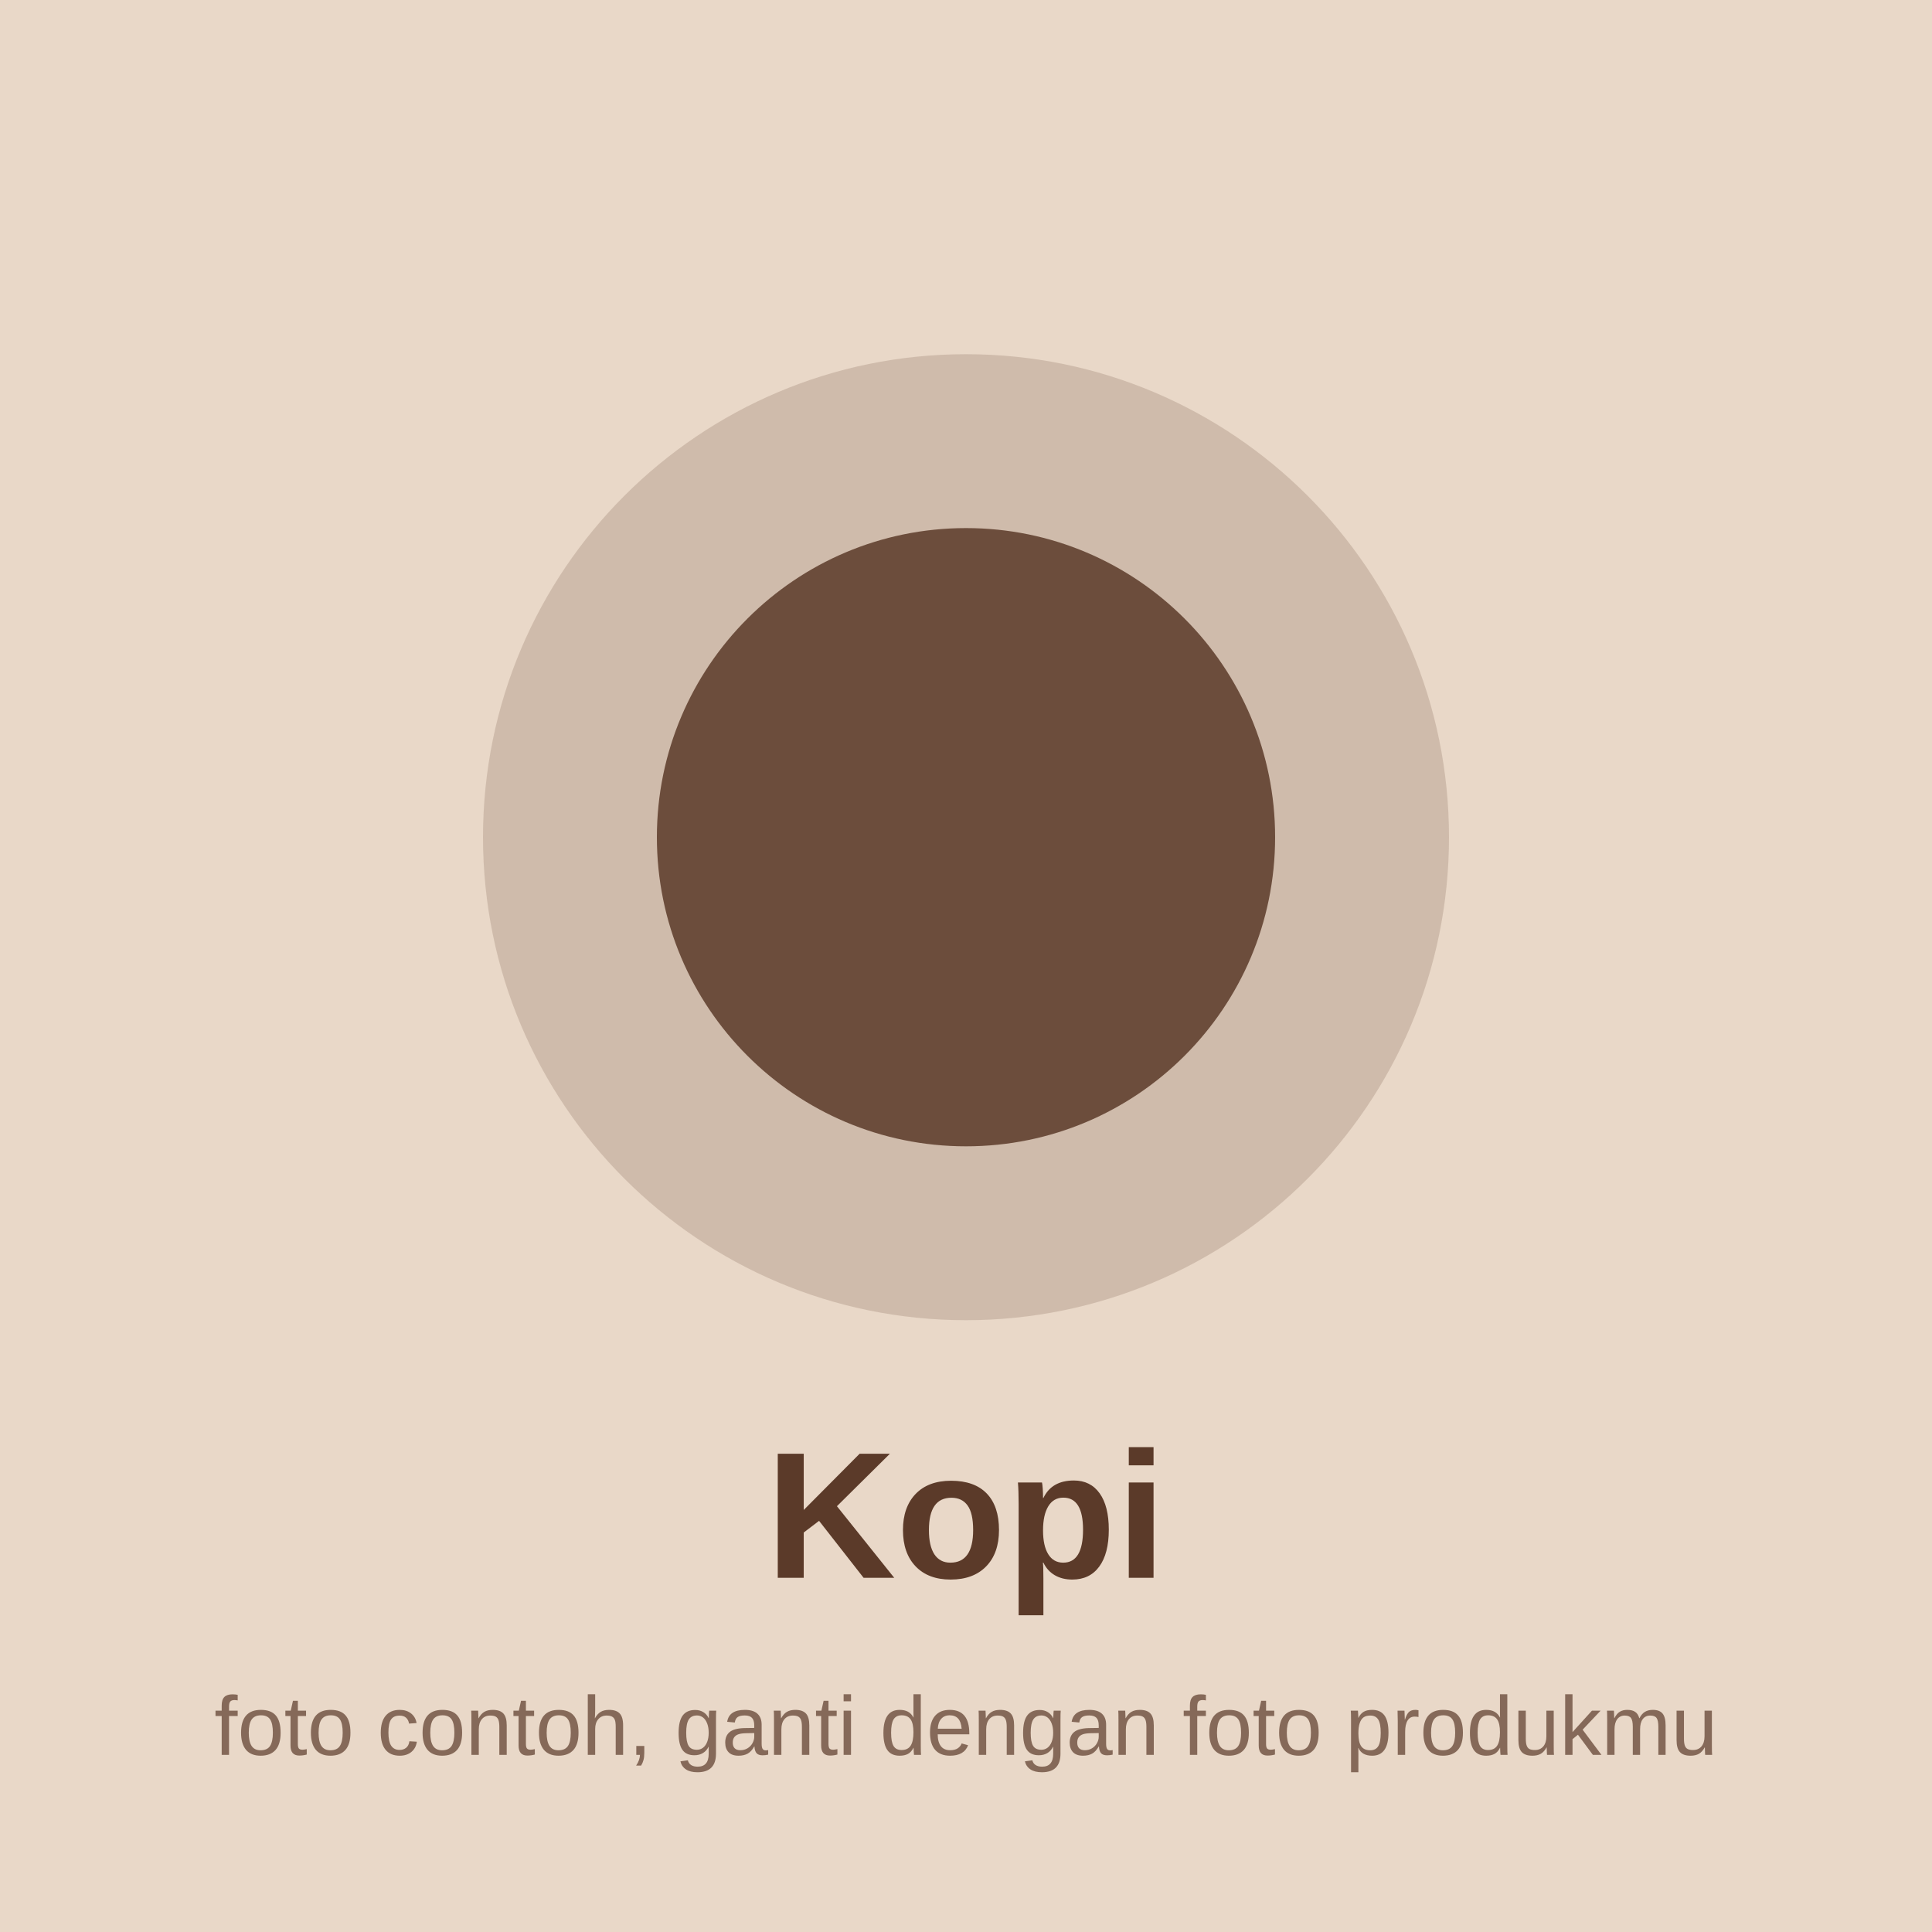
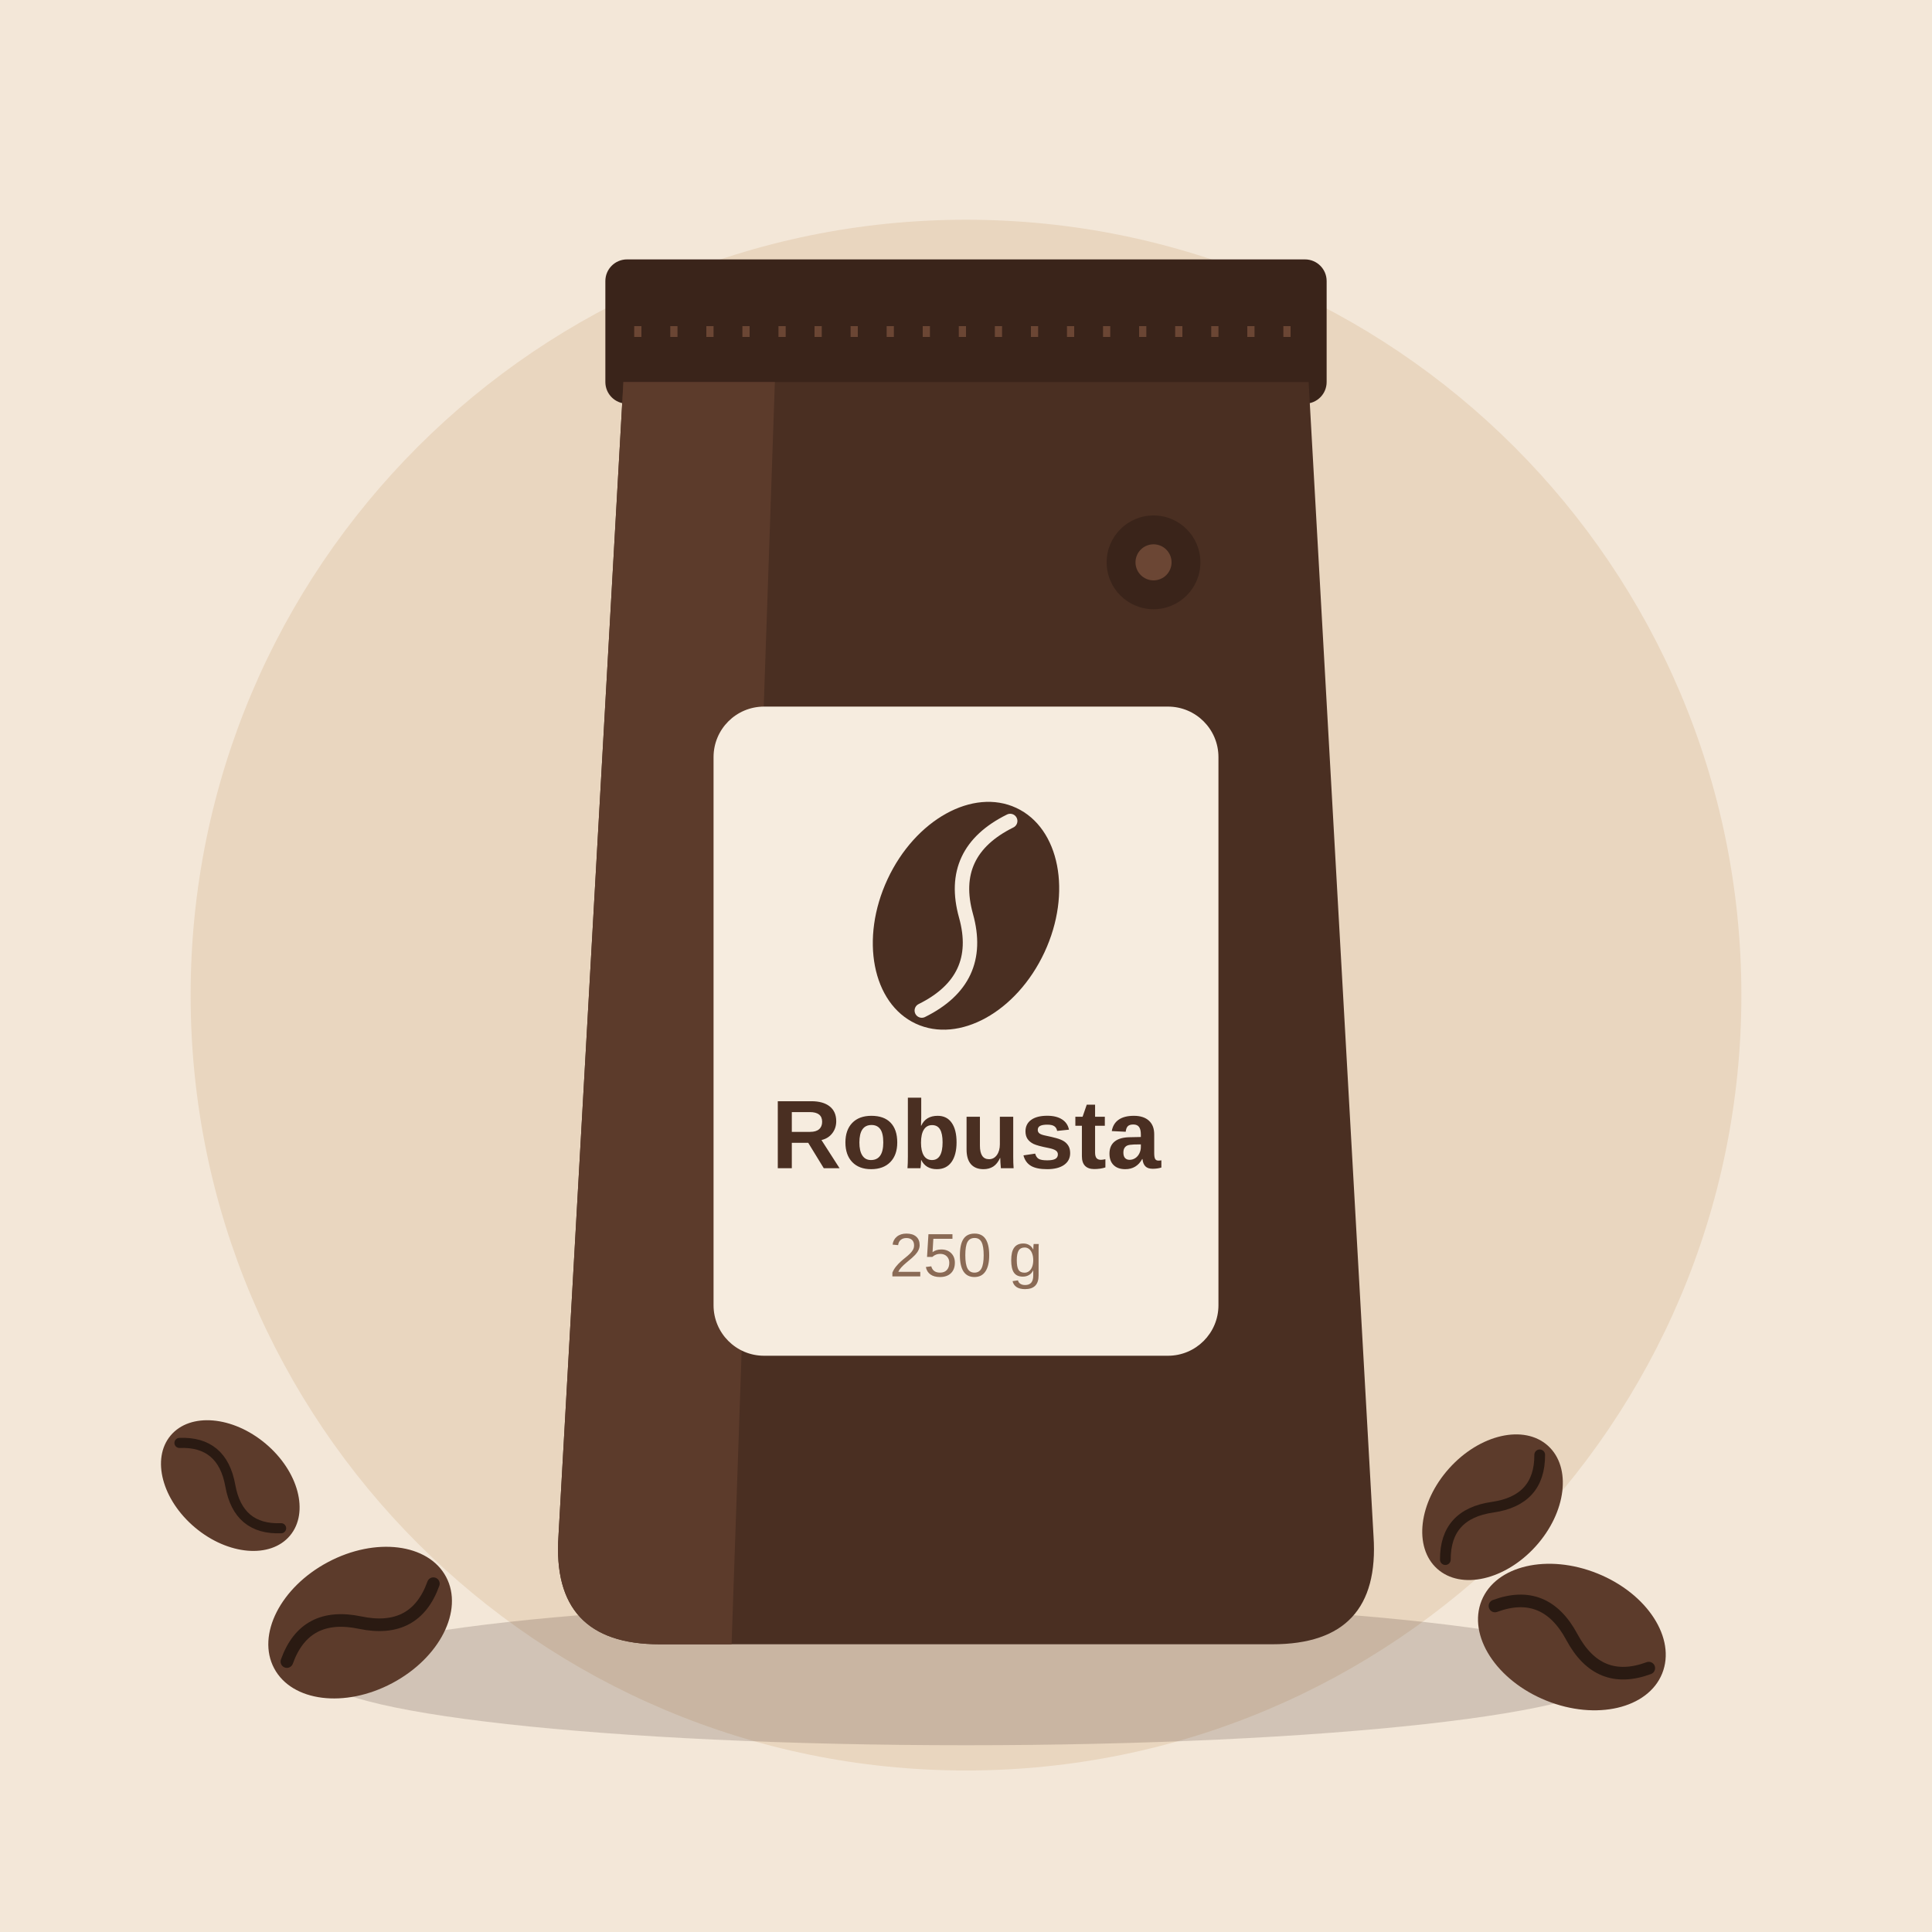
- <svg xmlns="http://www.w3.org/2000/svg" viewBox="0 0 600 600" role="img" aria-label="Foto contoh: Kopi">
-   <rect width="600" height="600" fill="#e9d8c8" />
-   <circle cx="300" cy="260" r="150" fill="#5b3a29" opacity="0.18" />
-   <circle cx="300" cy="260" r="96" fill="#5b3a29" opacity="0.85" />
-   <text x="300" y="490" text-anchor="middle" font-family="Plus Jakarta Sans, Arial, sans-serif" font-size="56" font-weight="700" fill="#5b3a29">Kopi</text>
-   <text x="300" y="545" text-anchor="middle" font-family="Plus Jakarta Sans, Arial, sans-serif" font-size="26" fill="#5b3a29" opacity="0.7">foto contoh, ganti dengan foto produkmu</text>
+ <svg xmlns="http://www.w3.org/2000/svg" width="600" height="600" viewBox="0 0 600 600" role="img" aria-label="Ilustrasi kopi bubuk robusta dalam kemasan">
+   <defs>
+     <g id="biji">
+       <ellipse rx="27" ry="19" fill="#5c3b2b" />
+       <path d="M-23 0q11-10 23 0t23 0" fill="none" stroke="#2a1a12" stroke-width="3.5" stroke-linecap="round" />
+     </g>
+   </defs>
+   <rect width="600" height="600" fill="#f3e7d8" />
+   <g transform="translate(300 318) scale(1.12) translate(-300 -318)">
+     <circle cx="300" cy="310" r="215" fill="#e9d6bf" />
+     <ellipse cx="300" cy="498" rx="180" ry="20" fill="#3a241a" opacity="0.18" />
+     <rect x="200" y="106" width="200" height="40" rx="6" fill="#3a241a" />
+     <line x1="208" y1="126" x2="392" y2="126" stroke="#6b4634" stroke-width="3" stroke-dasharray="2 8" />
+     <path d="M205 140h190l18 320q2 30-28 30H215q-30 0-28-30z" fill="#4a2f22" />
+     <path d="M205 140h42l-12 350h-20q-30 0-28-30z" fill="#5c3b2b" />
+     <circle cx="352" cy="190" r="13" fill="#3a241a" />
+     <circle cx="352" cy="190" r="5" fill="#6b4634" />
+     <rect x="230" y="230" width="140" height="180" rx="14" fill="#f6ecdf" />
+     <g transform="translate(300 288) rotate(25)">
+       <ellipse rx="24" ry="33" fill="#4a2f22" />
+       <path d="M0-29q-12 15 0 29t0 29" fill="none" stroke="#f6ecdf" stroke-width="4" stroke-linecap="round" />
+     </g>
+     <text x="300" y="358" font-family="Arial, Helvetica, sans-serif" text-anchor="middle" font-size="27" font-weight="700" fill="#4a2f22">Robusta</text>
+     <text x="300" y="388" font-family="Arial, Helvetica, sans-serif" text-anchor="middle" font-size="17" fill="#8a6a55">250 g</text>
+     <use href="#biji" transform="translate(132 484) rotate(-28)" />
+     <use href="#biji" transform="translate(468 488) rotate(22)" />
+     <use href="#biji" transform="translate(446 452) rotate(-48) scale(0.85)" />
+     <use href="#biji" transform="translate(96 446) rotate(40) scale(0.8)" />
+   </g>
</svg>
